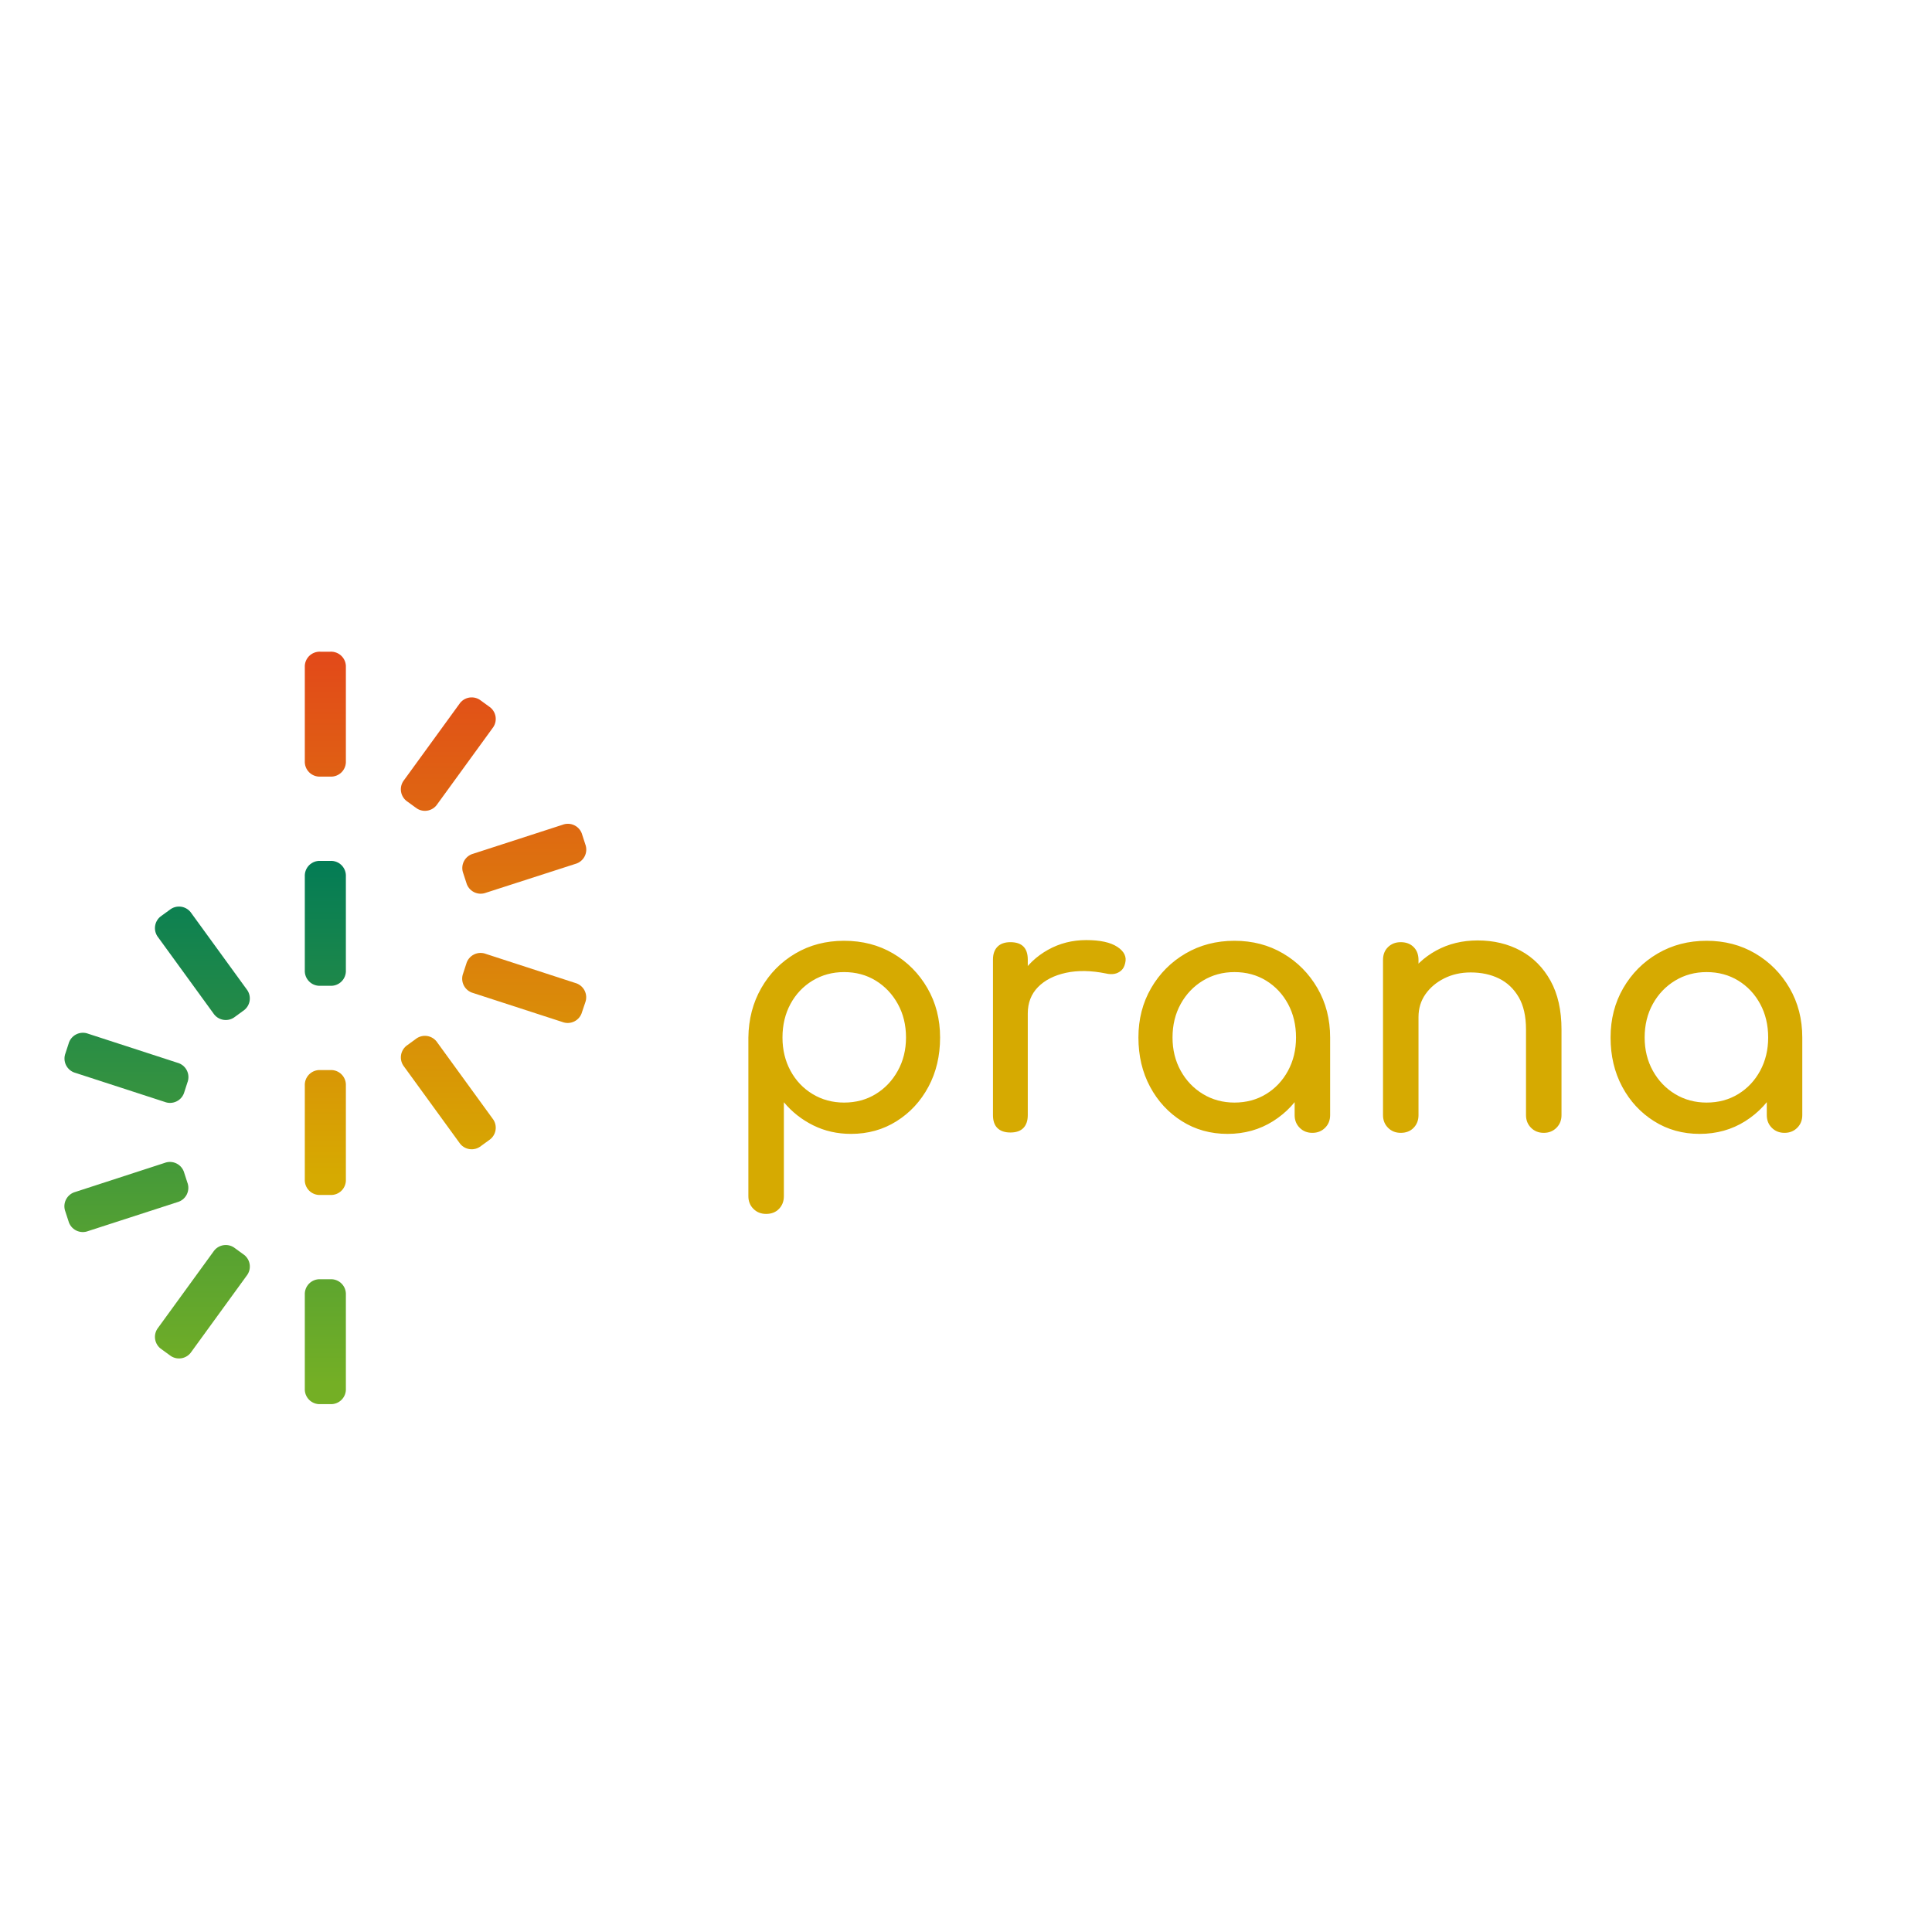
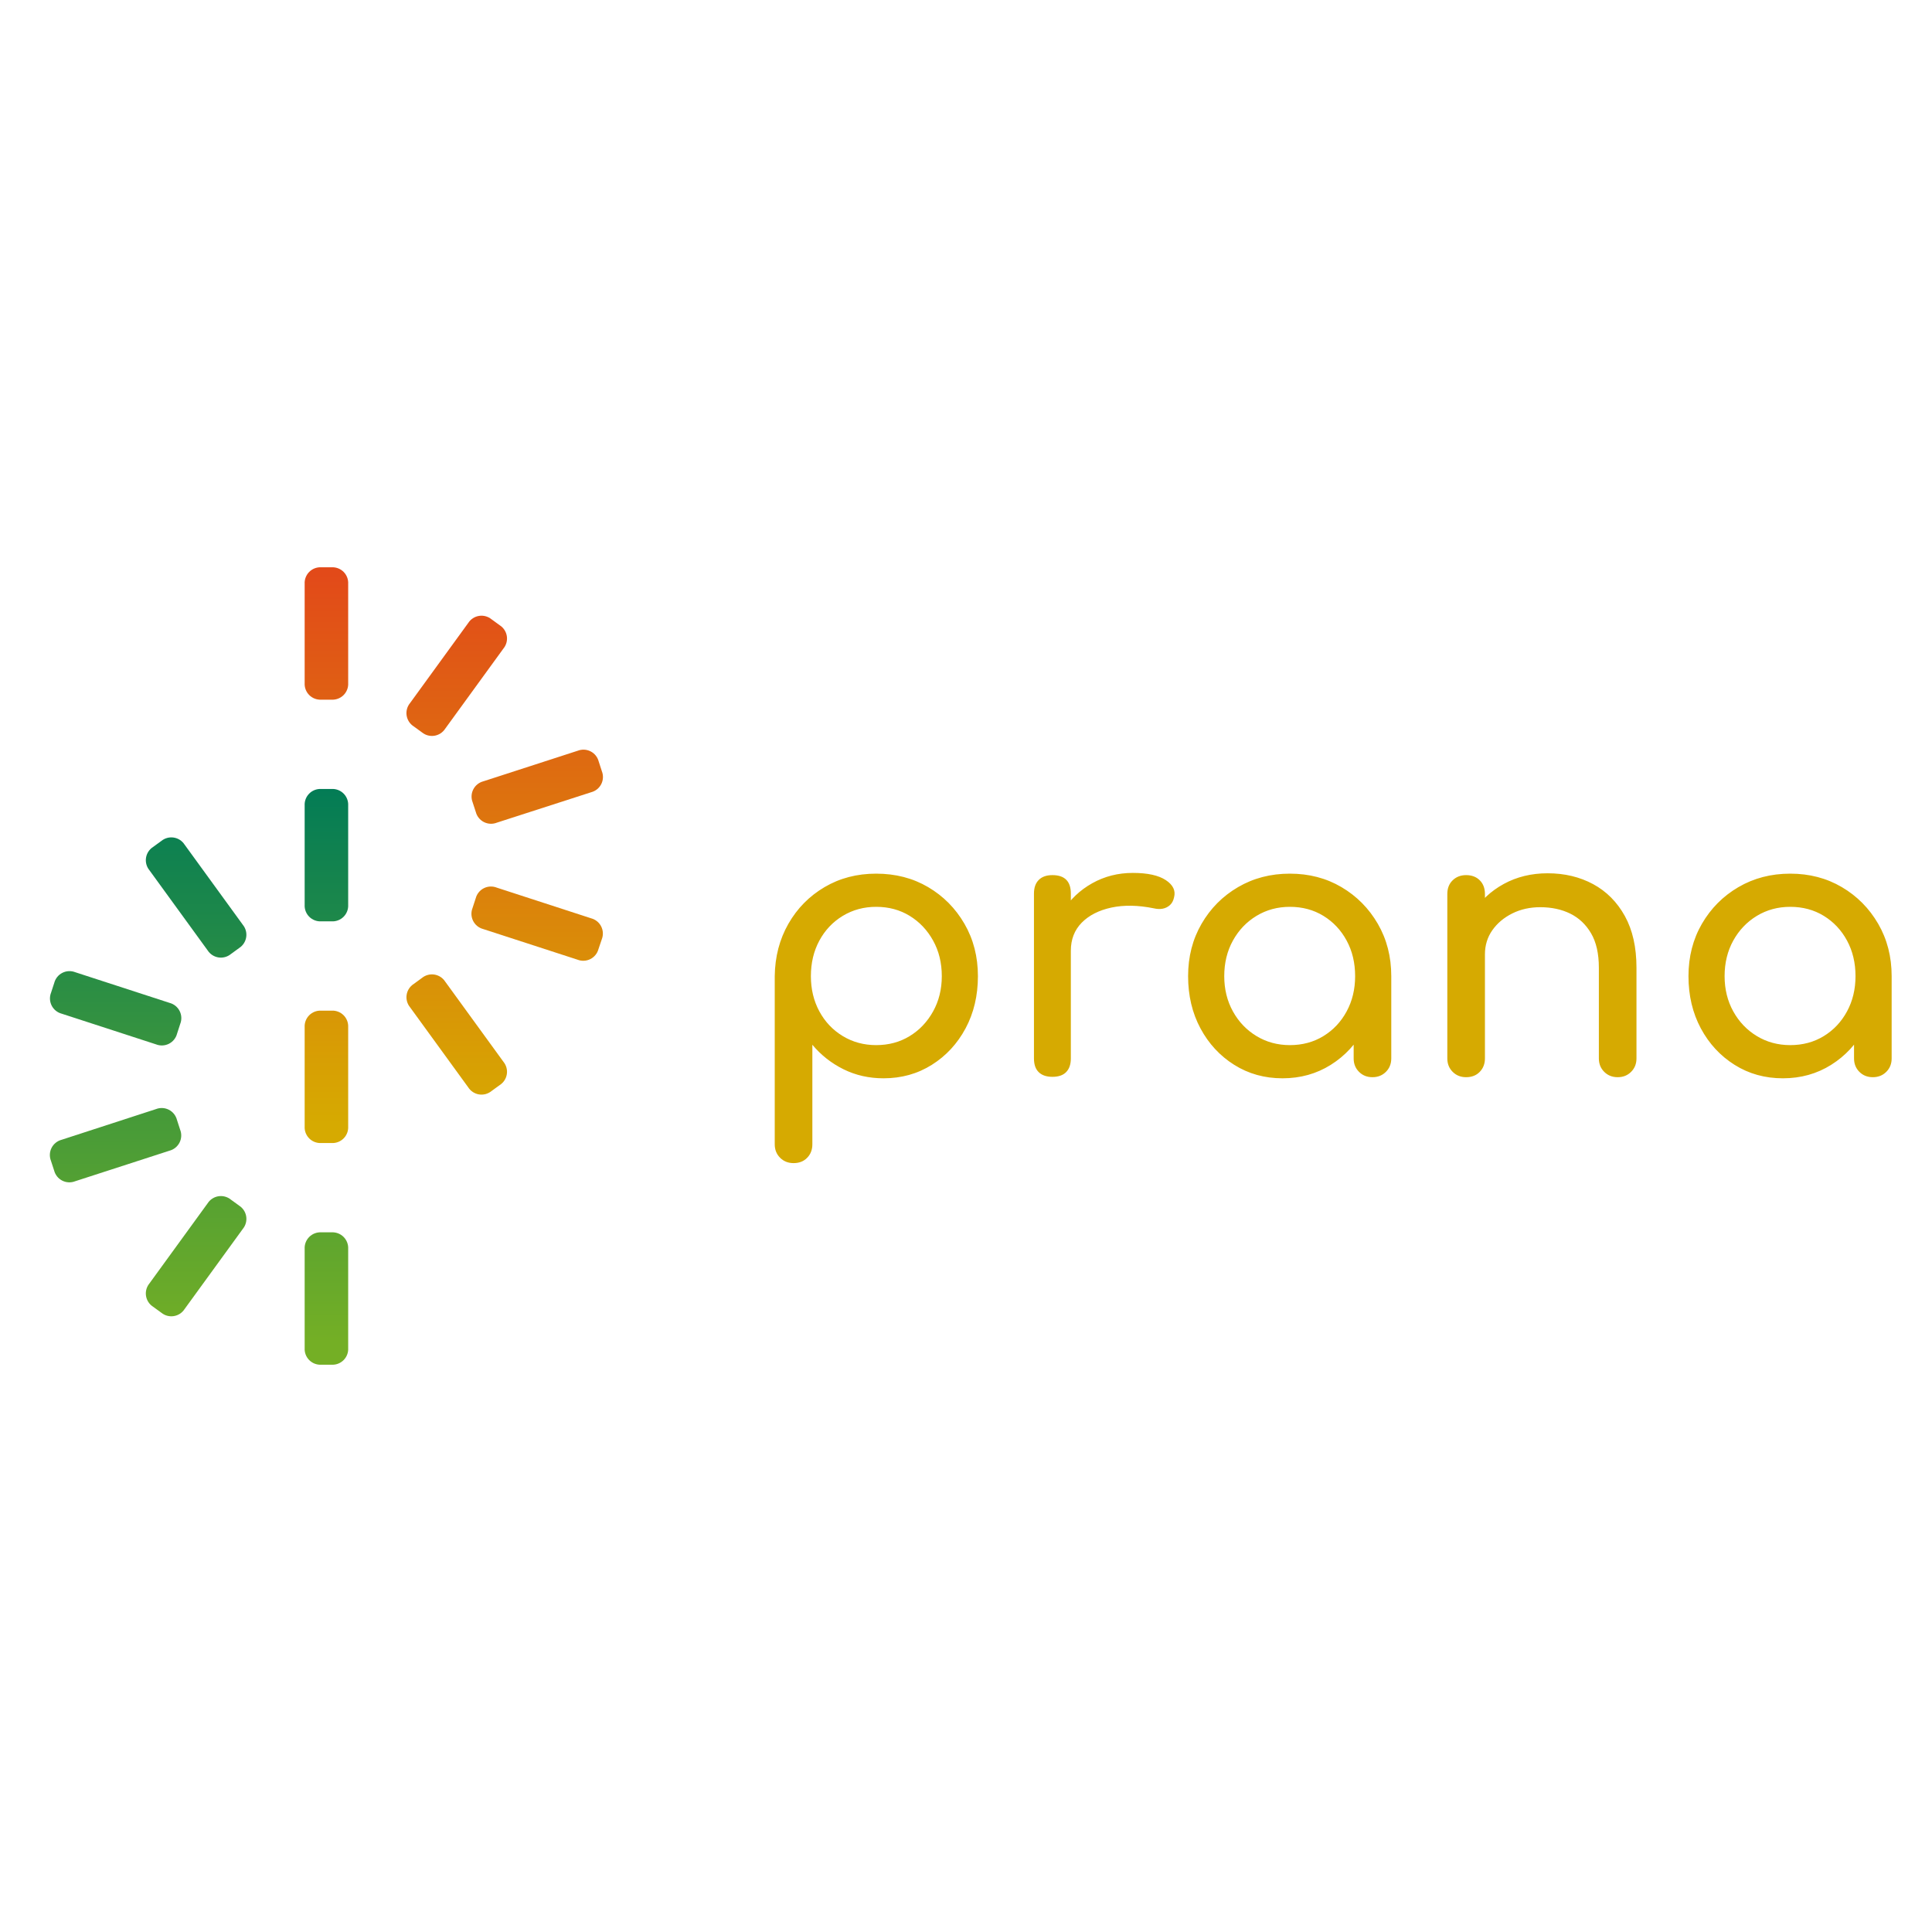
- <svg xmlns="http://www.w3.org/2000/svg" xmlns:xlink="http://www.w3.org/1999/xlink" width="300" height="300" id="Camada_1" data-name="Camada 1" viewBox="170 330 780 290">
+ <svg xmlns="http://www.w3.org/2000/svg" xmlns:xlink="http://www.w3.org/1999/xlink" width="300" height="300" id="Camada_1" data-name="Camada 1" viewBox="177 333 736 334">
  <defs>
    <style>.cls-1{fill:url(#Gradiente_sem_nome_15);}.cls-2{fill:url(#Gradiente_sem_nome_15-2);}.cls-3{fill:url(#Gradiente_sem_nome_15-3);}.cls-4{fill:url(#Gradiente_sem_nome_15-4);}.cls-5{fill:url(#Gradiente_sem_nome_15-5);}.cls-6{fill:url(#Gradiente_sem_nome_15-6);}.cls-7{fill:url(#Gradiente_sem_nome_17);}.cls-8{fill:url(#Gradiente_sem_nome_17-2);}.cls-9{fill:url(#Gradiente_sem_nome_17-3);}.cls-10{fill:url(#Gradiente_sem_nome_17-4);}.cls-11{fill:url(#Gradiente_sem_nome_17-5);}.cls-12{fill:url(#Gradiente_sem_nome_17-6);}</style>
    <linearGradient id="Gradiente_sem_nome_15" x1="301.35" y1="350.47" x2="301.35" y2="560.08" gradientUnits="userSpaceOnUse">
      <stop offset="0" stop-color="#e24a19" />
      <stop offset="1" stop-color="#d6aa01" />
    </linearGradient>
    <linearGradient id="Gradiente_sem_nome_15-2" x1="350.99" y1="350.47" x2="350.99" y2="560.08" xlink:href="#Gradiente_sem_nome_15" />
    <linearGradient id="Gradiente_sem_nome_15-3" x1="381.67" y1="350.47" x2="381.67" y2="560.08" xlink:href="#Gradiente_sem_nome_15" />
    <linearGradient id="Gradiente_sem_nome_15-4" x1="381.67" y1="350.47" x2="381.67" y2="560.08" xlink:href="#Gradiente_sem_nome_15" />
    <linearGradient id="Gradiente_sem_nome_15-5" x1="350.99" y1="350.47" x2="350.99" y2="560.08" xlink:href="#Gradiente_sem_nome_15" />
    <linearGradient id="Gradiente_sem_nome_15-6" x1="301.35" y1="350.47" x2="301.35" y2="560.08" xlink:href="#Gradiente_sem_nome_15" />
    <linearGradient id="Gradiente_sem_nome_17" x1="301.35" y1="429.01" x2="301.35" y2="643.46" gradientUnits="userSpaceOnUse">
      <stop offset="0" stop-color="#017b56" />
      <stop offset="1" stop-color="#74af25" />
    </linearGradient>
    <linearGradient id="Gradiente_sem_nome_17-2" x1="301.35" y1="429.01" x2="301.35" y2="643.46" xlink:href="#Gradiente_sem_nome_17" />
    <linearGradient id="Gradiente_sem_nome_17-3" x1="251.71" y1="429.01" x2="251.71" y2="643.46" xlink:href="#Gradiente_sem_nome_17" />
    <linearGradient id="Gradiente_sem_nome_17-4" x1="221.04" y1="429.01" x2="221.04" y2="643.46" xlink:href="#Gradiente_sem_nome_17" />
    <linearGradient id="Gradiente_sem_nome_17-5" x1="221.04" y1="429.01" x2="221.04" y2="643.46" xlink:href="#Gradiente_sem_nome_17" />
    <linearGradient id="Gradiente_sem_nome_17-6" x1="251.71" y1="429.01" x2="251.71" y2="643.46" xlink:href="#Gradiente_sem_nome_17" />
  </defs>
  <g id="_Repetição_radial_" data-name="&lt;Repetição radial&gt;">
    <path class="cls-1" d="M309.64,523.33v37.79a6,6,0,0,1-6.32,6.32h-3.94a6,6,0,0,1-6.32-6.32V523.33a6,6,0,0,1,6.32-6.32h3.94A6,6,0,0,1,309.64,523.33Z" />
  </g>
  <g id="_Repetição_radial_2" data-name="&lt;Repetição radial&gt;">
    <path class="cls-2" d="M346.59,505.94l22.21,30.57a6,6,0,0,1-1.4,8.83l-3.18,2.31a6,6,0,0,1-8.83-1.4l-22.21-30.57a6,6,0,0,1,1.4-8.82l3.18-2.32A6,6,0,0,1,346.59,505.94Z" />
  </g>
  <g id="_Repetição_radial_3" data-name="&lt;Repetição radial&gt;">
    <path class="cls-3" d="M366.26,470.15l35.93,11.68a6,6,0,0,1,4.06,8L405,493.53a6,6,0,0,1-8,4.06l-35.93-11.67a6,6,0,0,1-4.06-8l1.22-3.74A6,6,0,0,1,366.26,470.15Z" />
  </g>
  <g id="_Repetição_radial_4" data-name="&lt;Repetição radial&gt;">
    <path class="cls-4" d="M361.14,429.64,397.07,418a6,6,0,0,1,8,4.06l1.21,3.74a6,6,0,0,1-4.06,8L366.26,445.4a6,6,0,0,1-8-4.06l-1.22-3.74A6,6,0,0,1,361.14,429.64Z" />
  </g>
  <g id="_Repetição_radial_5" data-name="&lt;Repetição radial&gt;">
    <path class="cls-5" d="M333.18,399.87l22.21-30.57a6,6,0,0,1,8.83-1.4l3.18,2.31a6,6,0,0,1,1.4,8.83l-22.21,30.57a6,6,0,0,1-8.83,1.4l-3.18-2.31A6,6,0,0,1,333.18,399.87Z" />
  </g>
  <g id="_Repetição_radial_6" data-name="&lt;Repetição radial&gt;">
    <path class="cls-6" d="M293.06,392.22V354.44a6,6,0,0,1,6.32-6.33h3.94a6,6,0,0,1,6.32,6.33v37.78a6,6,0,0,1-6.32,6.32h-3.94A6,6,0,0,1,293.06,392.22Z" />
  </g>
  <g id="_Repetição_radial_7" data-name="&lt;Repetição radial&gt;">
    <path class="cls-7" d="M309.64,607.78v37.78a6,6,0,0,1-6.32,6.33h-3.94a6,6,0,0,1-6.32-6.33V607.78a6,6,0,0,1,6.32-6.32h3.94A6,6,0,0,1,309.64,607.78Z" />
  </g>
  <g id="_Repetição_radial_8" data-name="&lt;Repetição radial&gt;">
    <path class="cls-8" d="M293.06,476.67V438.88a6,6,0,0,1,6.32-6.32h3.94a6,6,0,0,1,6.32,6.32v37.79a6,6,0,0,1-6.32,6.32h-3.94A6,6,0,0,1,293.06,476.67Z" />
  </g>
  <g id="_Repetição_radial_9" data-name="&lt;Repetição radial&gt;">
    <path class="cls-9" d="M256.11,494.06,233.9,463.49a6,6,0,0,1,1.4-8.83l3.18-2.31a6,6,0,0,1,8.83,1.4l22.21,30.57a6,6,0,0,1-1.4,8.82l-3.18,2.32A6,6,0,0,1,256.11,494.06Z" />
  </g>
  <g id="_Repetição_radial_10" data-name="&lt;Repetição radial&gt;">
    <path class="cls-10" d="M236.44,529.85l-35.93-11.68a6,6,0,0,1-4.06-8l1.22-3.74a6,6,0,0,1,8-4.06l35.93,11.68a6,6,0,0,1,4.06,8l-1.21,3.74A6,6,0,0,1,236.44,529.85Z" />
  </g>
  <g id="_Repetição_radial_11" data-name="&lt;Repetição radial&gt;">
    <path class="cls-11" d="M241.56,570.36,205.63,582a6,6,0,0,1-8-4.06l-1.22-3.74a6,6,0,0,1,4.06-8l35.93-11.68a6,6,0,0,1,8,4.06l1.21,3.74A6,6,0,0,1,241.56,570.36Z" />
  </g>
  <g id="_Repetição_radial_12" data-name="&lt;Repetição radial&gt;">
    <path class="cls-12" d="M269.52,600.13,247.31,630.7a6,6,0,0,1-8.83,1.4l-3.18-2.31a6,6,0,0,1-1.4-8.83l22.21-30.57a6,6,0,0,1,8.83-1.4l3.18,2.31A6,6,0,0,1,269.52,600.13Z" />
  </g>
  <path d="M479.31 575.09Q476.22 575.09 474.18 573.05Q472.14 571.02 472.14 567.93L472.14 503.87Q472.28 492.77 477.34 483.92Q482.40 475.08 491.11 469.95Q499.81 464.82 510.77 464.82Q521.87 464.82 530.58 469.95Q539.29 475.08 544.41 483.92Q549.54 492.77 549.54 503.87Q549.54 514.97 544.84 523.75Q540.13 532.53 531.98 537.65Q523.84 542.78 513.58 542.78Q505.29 542.78 498.34 539.34Q491.39 535.90 486.47 530L486.47 567.93Q486.47 571.02 484.50 573.05Q482.54 575.09 479.31 575.09M510.77 530.14Q517.94 530.14 523.55 526.70Q529.17 523.26 532.47 517.29Q535.78 511.32 535.78 503.87Q535.78 496.29 532.47 490.32Q529.17 484.35 523.55 480.90Q517.94 477.46 510.77 477.46Q503.75 477.46 498.06 480.90Q492.37 484.35 489.14 490.32Q485.91 496.29 485.91 503.87Q485.91 511.32 489.14 517.29Q492.37 523.26 498.06 526.70Q503.75 530.14 510.77 530.14M584.94 494.18L577.78 494.18Q577.78 485.75 581.92 479.08Q586.06 472.41 593.09 468.47Q600.11 464.54 608.54 464.54Q616.97 464.54 621.11 467.28Q625.25 470.02 624.27 473.81Q623.85 475.78 622.66 476.83Q621.46 477.88 619.92 478.17Q618.37 478.45 616.55 478.03Q607.56 476.20 600.39 477.74Q593.23 479.29 589.08 483.50Q584.94 487.72 584.94 494.18M577.92 542.22Q574.54 542.22 572.72 540.46Q570.89 538.71 570.89 535.20L570.89 472.41Q570.89 469.04 572.72 467.21Q574.54 465.38 577.92 465.38Q581.43 465.38 583.18 467.14Q584.94 468.89 584.94 472.41L584.94 535.20Q584.94 538.57 583.18 540.39Q581.43 542.22 577.92 542.22M665.57 542.78Q655.32 542.78 647.17 537.65Q639.02 532.53 634.31 523.75Q629.61 514.97 629.61 503.87Q629.61 492.77 634.74 483.92Q639.86 475.08 648.64 469.95Q657.42 464.82 668.38 464.82Q679.34 464.82 688.04 469.95Q696.75 475.08 701.88 483.92Q707.01 492.77 707.01 503.87L701.53 503.87Q701.53 514.97 696.82 523.75Q692.12 532.53 683.97 537.65Q675.82 542.78 665.57 542.78M668.38 530.14Q675.54 530.14 681.16 526.70Q686.78 523.26 690.01 517.29Q693.24 511.32 693.24 503.87Q693.24 496.29 690.01 490.32Q686.78 484.35 681.16 480.90Q675.54 477.46 668.38 477.46Q661.36 477.46 655.67 480.90Q649.98 484.35 646.68 490.32Q643.38 496.29 643.38 503.87Q643.38 511.32 646.68 517.29Q649.98 523.26 655.67 526.70Q661.36 530.14 668.38 530.14M699.84 542.36Q696.75 542.36 694.72 540.32Q692.68 538.29 692.68 535.20L692.68 513.70L695.35 498.81L707.01 503.87L707.01 535.20Q707.01 538.29 704.97 540.32Q702.93 542.36 699.84 542.36M793.26 542.36Q790.17 542.36 788.13 540.32Q786.09 538.29 786.09 535.20L786.09 500.64Q786.09 492.63 783.14 487.58Q780.19 482.52 775.21 480.06Q770.22 477.60 763.76 477.60Q757.86 477.60 753.08 479.99Q748.31 482.38 745.50 486.38Q742.69 490.39 742.69 495.58L733.84 495.58Q733.84 486.73 738.12 479.78Q742.41 472.83 749.85 468.75Q757.30 464.68 766.57 464.68Q776.26 464.68 783.92 468.82Q791.57 472.97 796 480.98Q800.42 488.98 800.42 500.64L800.42 535.20Q800.42 538.29 798.38 540.32Q796.35 542.36 793.26 542.36M735.52 542.36Q732.43 542.36 730.40 540.32Q728.36 538.29 728.36 535.20L728.36 472.55Q728.36 469.32 730.40 467.35Q732.43 465.38 735.52 465.38Q738.75 465.38 740.72 467.35Q742.69 469.32 742.69 472.55L742.69 535.20Q742.69 538.29 740.72 540.32Q738.75 542.36 735.52 542.36M856.19 542.78Q845.93 542.78 837.79 537.65Q829.64 532.53 824.93 523.75Q820.23 514.97 820.23 503.87Q820.23 492.77 825.35 483.92Q830.48 475.08 839.26 469.95Q848.04 464.82 859 464.82Q869.95 464.82 878.66 469.95Q887.37 475.08 892.50 483.92Q897.63 492.77 897.63 503.87L892.15 503.87Q892.15 514.97 887.44 523.75Q882.74 532.53 874.59 537.65Q866.44 542.78 856.19 542.78M859 530.14Q866.16 530.14 871.78 526.70Q877.40 523.26 880.63 517.29Q883.86 511.32 883.86 503.87Q883.86 496.29 880.63 490.32Q877.40 484.35 871.78 480.90Q866.16 477.46 859 477.46Q851.97 477.46 846.28 480.90Q840.60 484.35 837.29 490.32Q833.99 496.29 833.99 503.87Q833.99 511.32 837.29 517.29Q840.60 523.26 846.28 526.70Q851.97 530.14 859 530.14M890.46 542.36Q887.37 542.36 885.33 540.32Q883.30 538.29 883.30 535.20L883.30 513.70L885.97 498.81L897.63 503.87L897.63 535.20Q897.63 538.29 895.59 540.32Q893.55 542.36 890.46 542.36" fill="#d6aa01" />
</svg>
